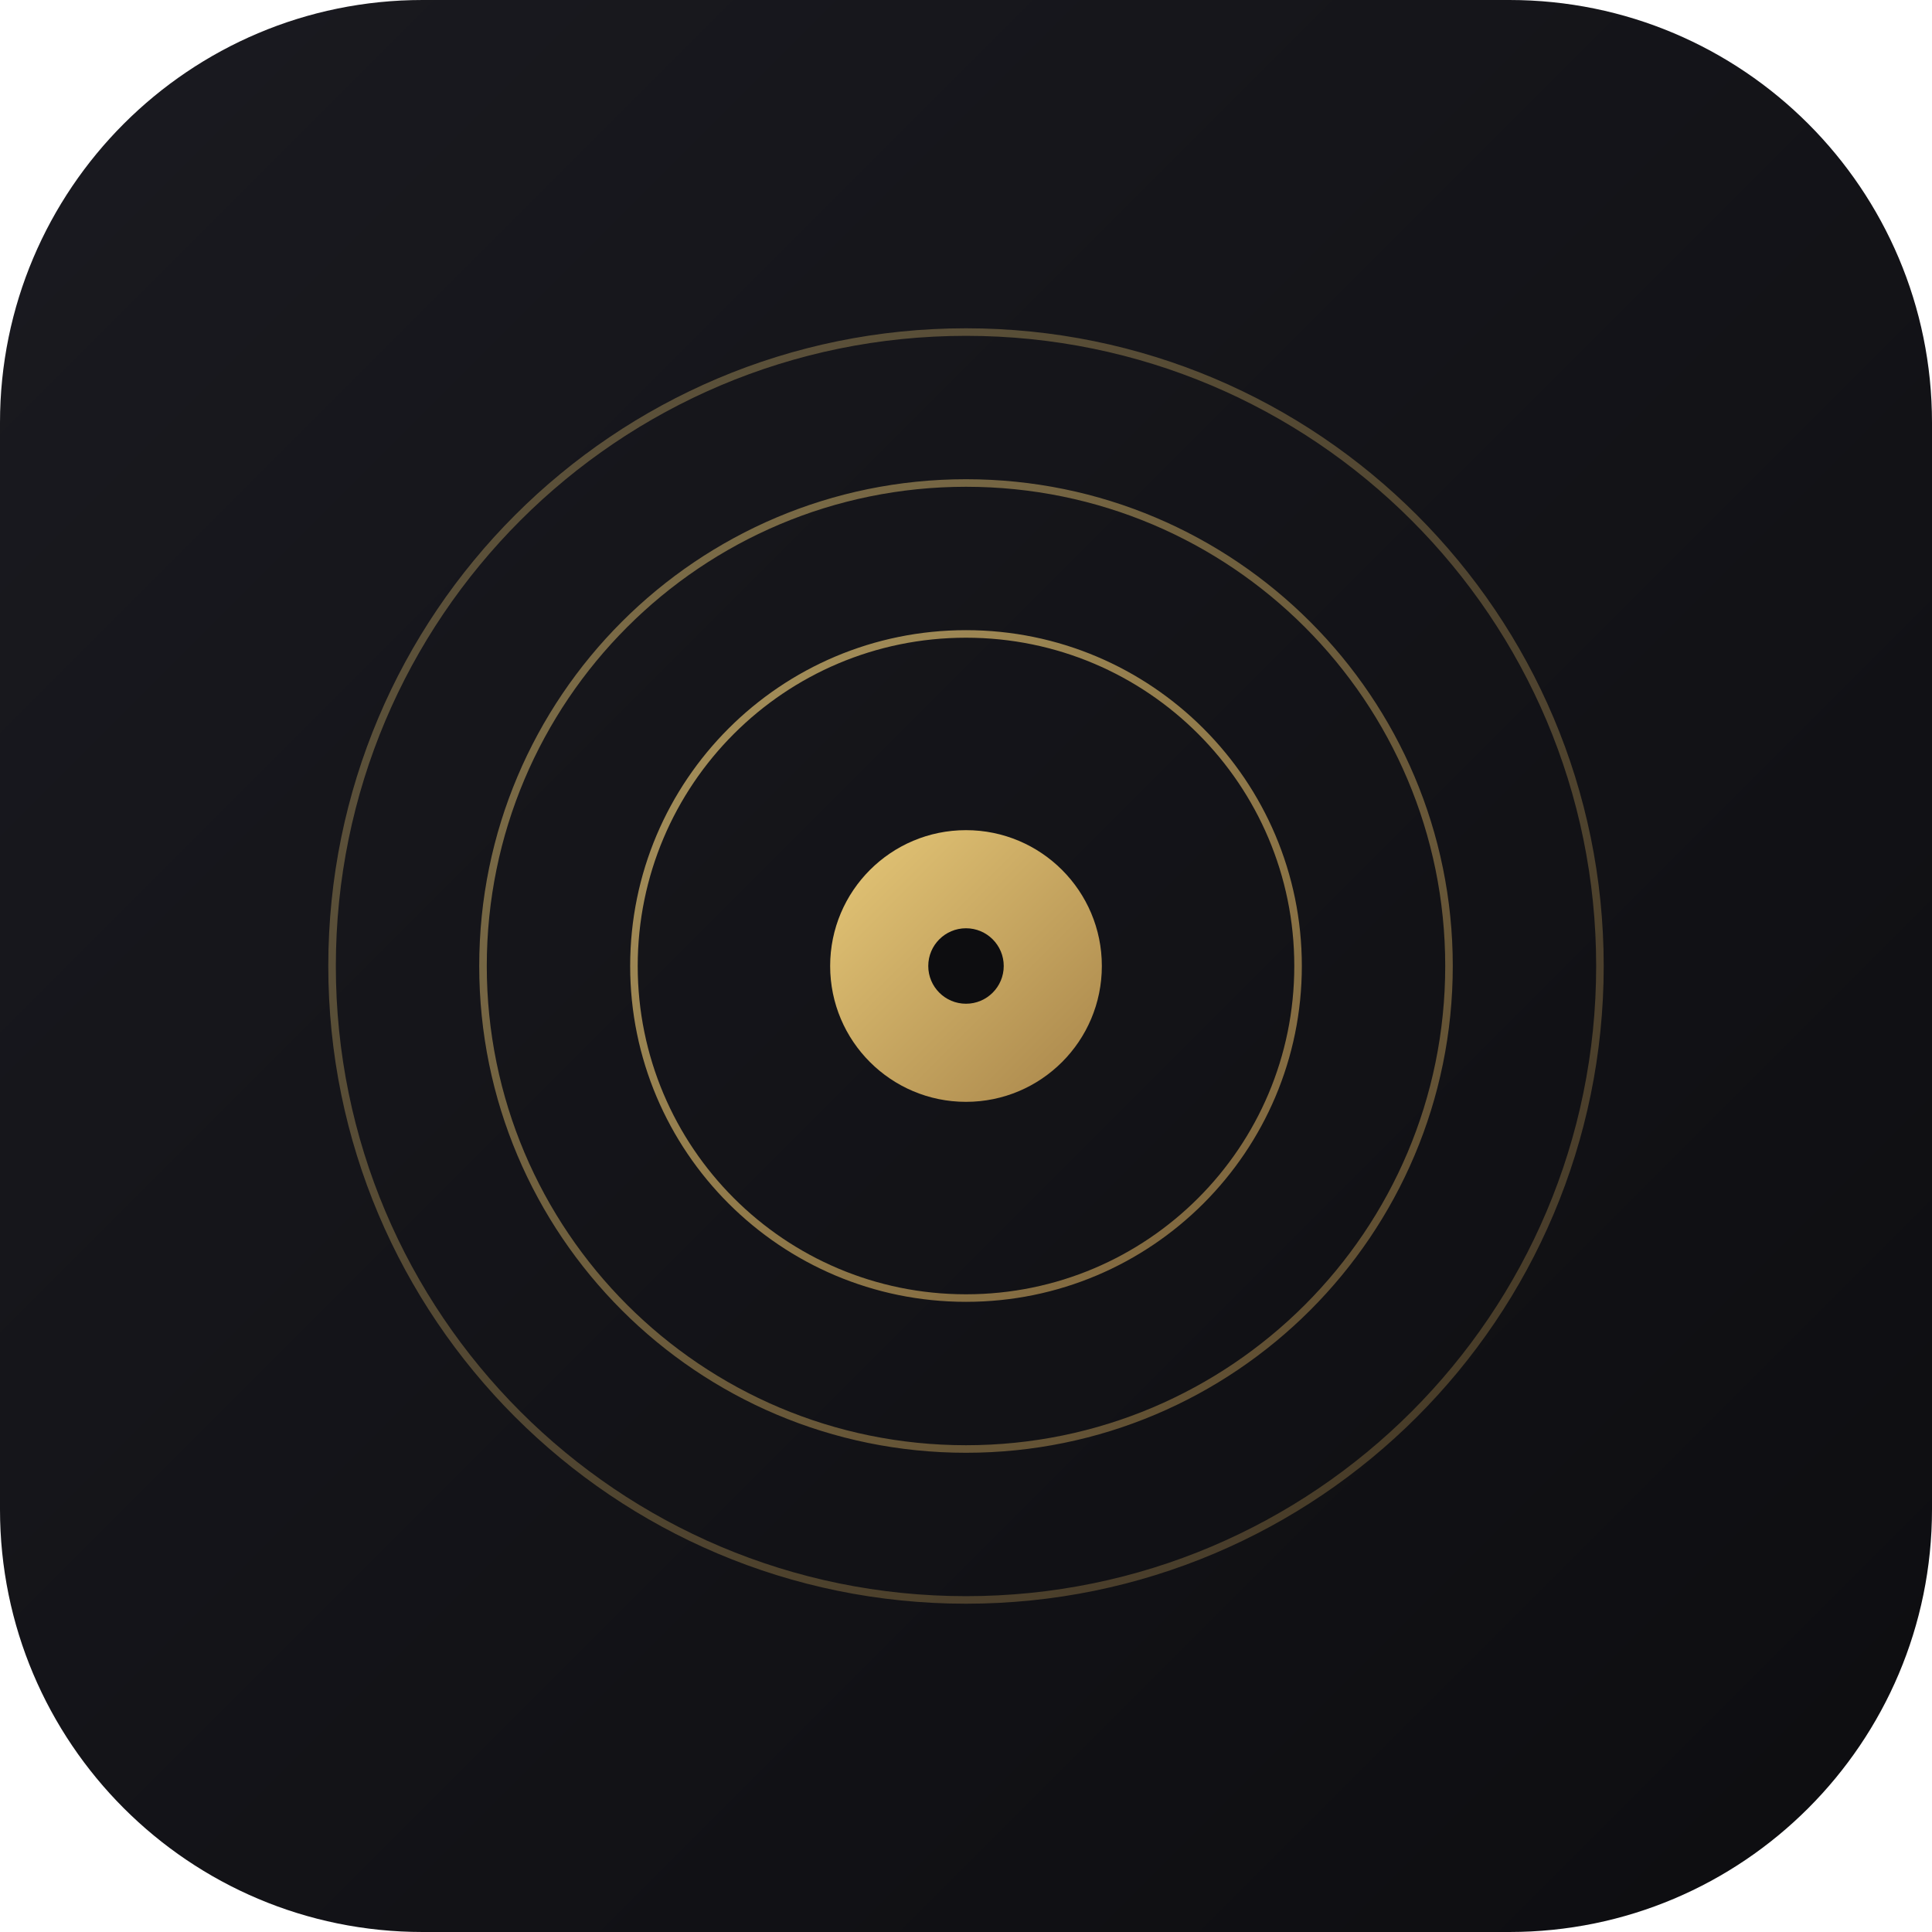
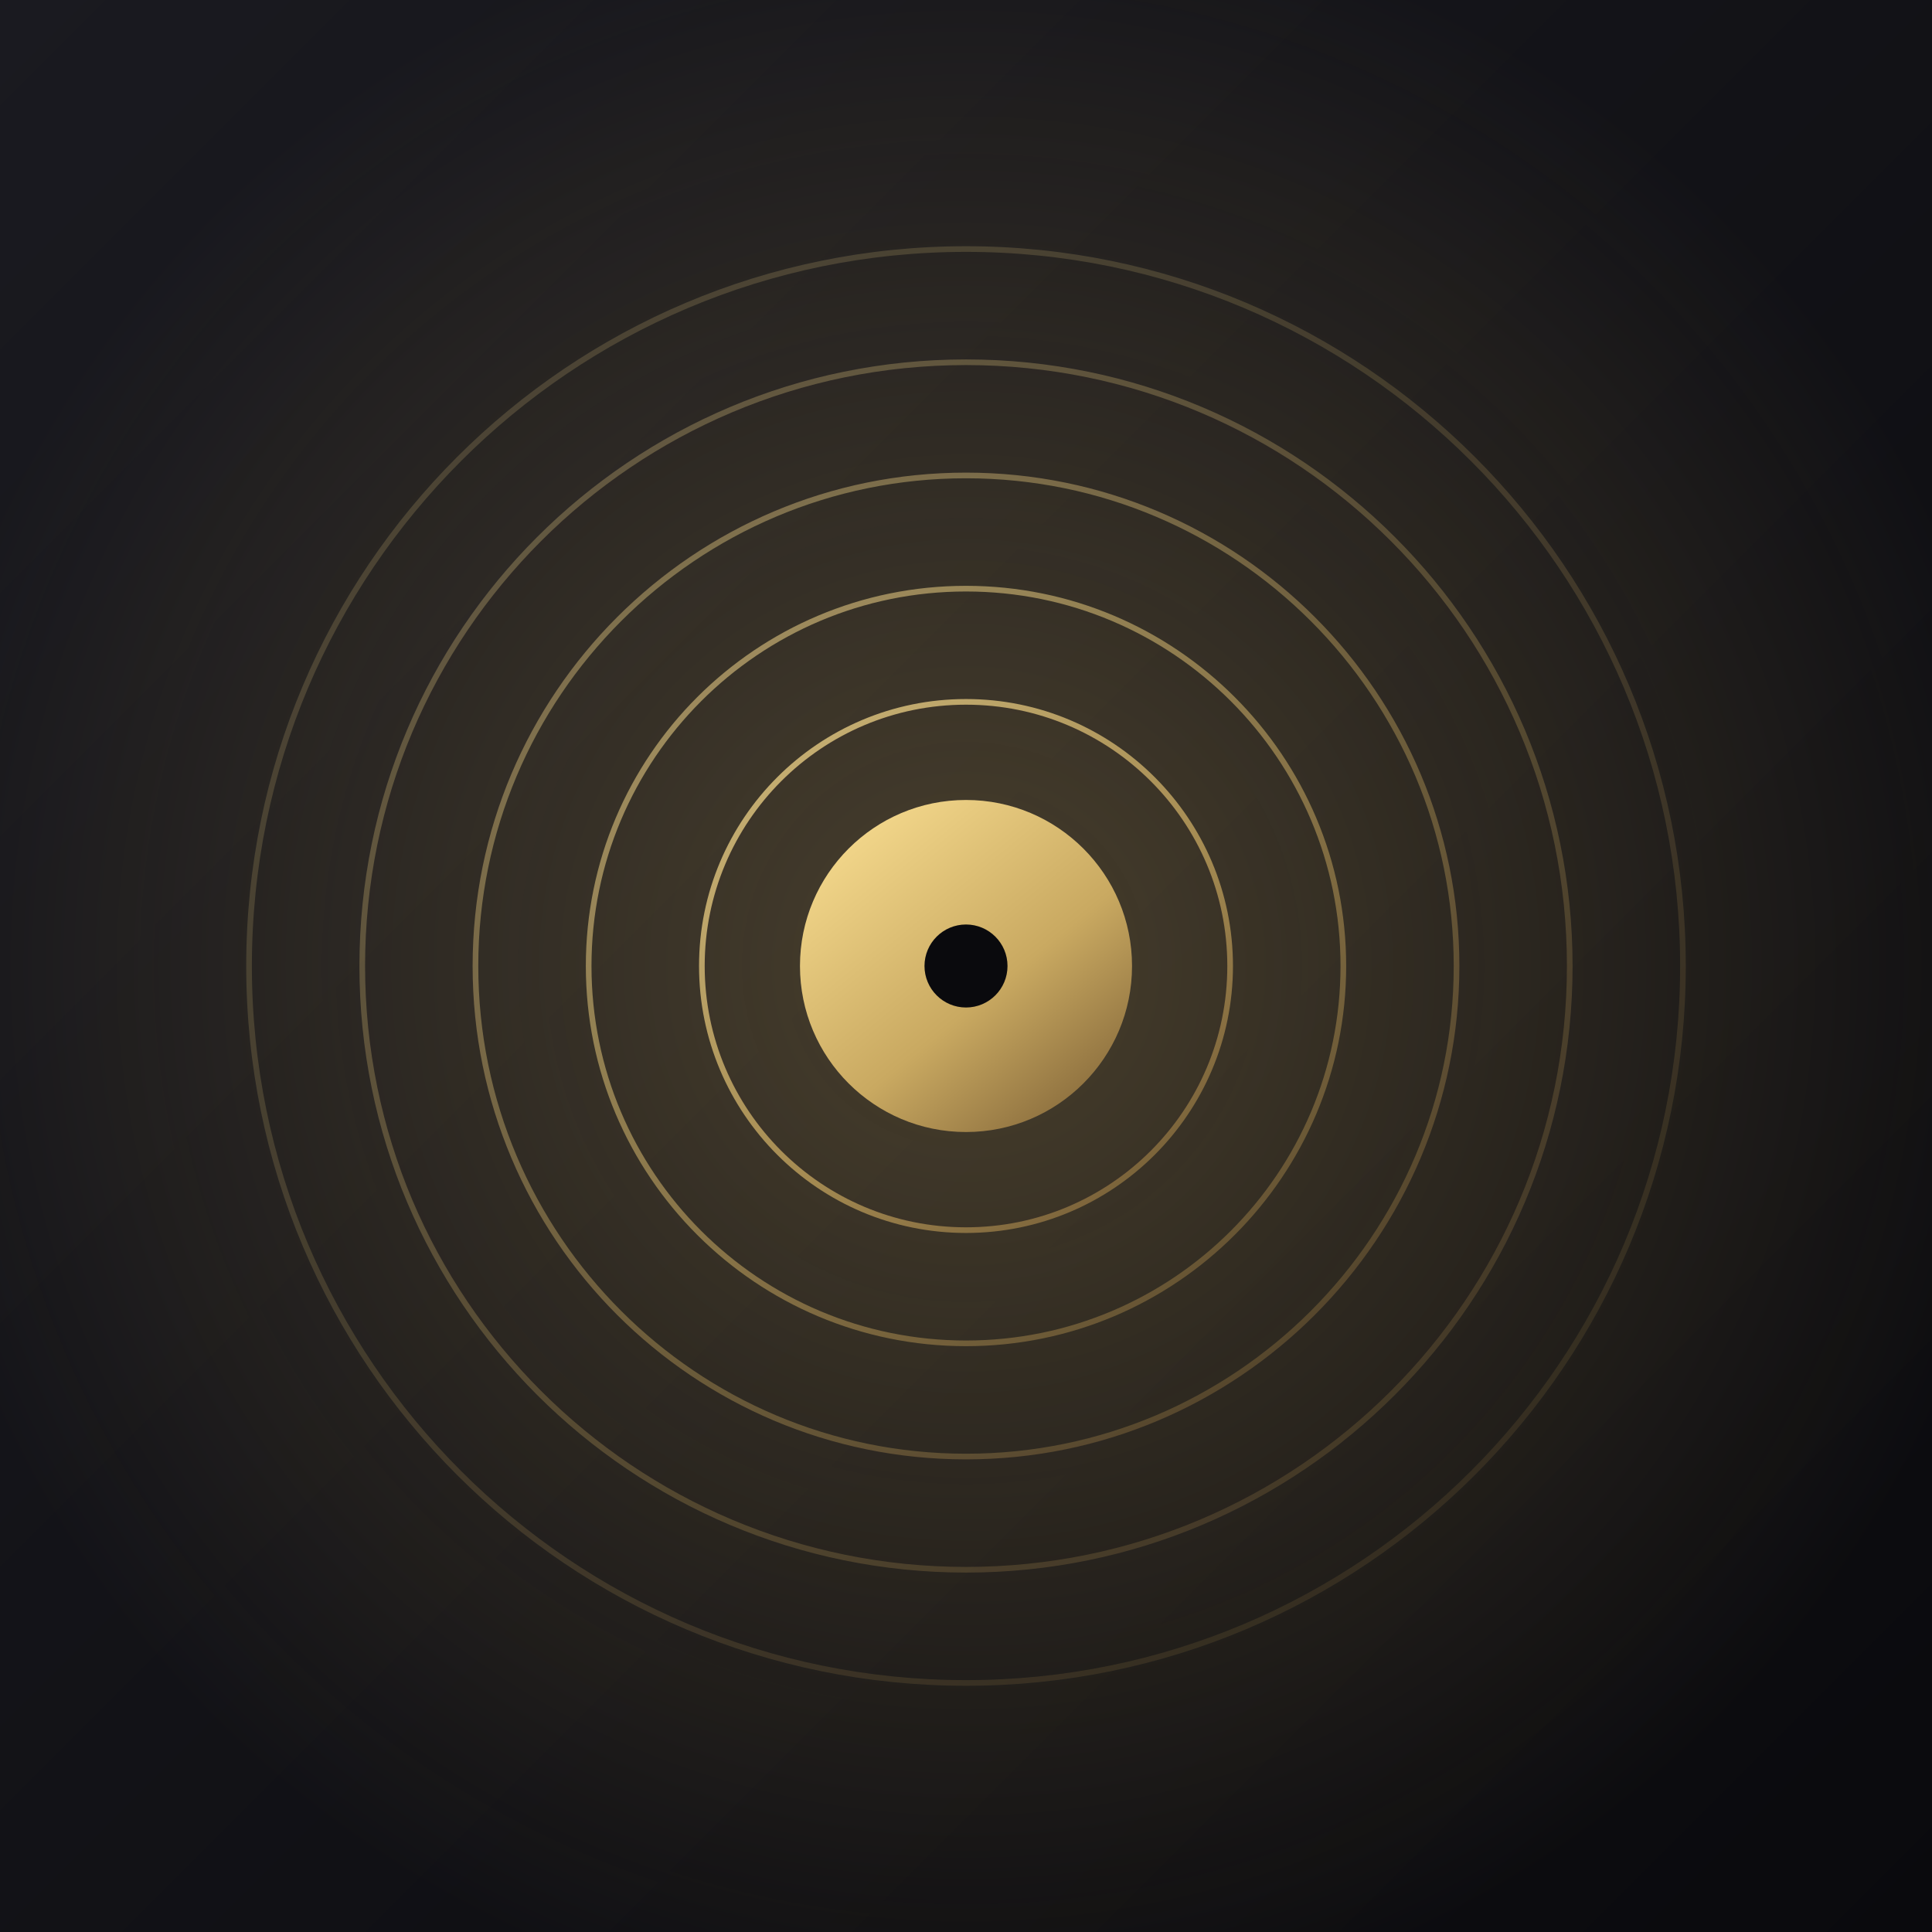
- <svg xmlns="http://www.w3.org/2000/svg" viewBox="0 0 512 512">
+ <svg xmlns="http://www.w3.org/2000/svg" viewBox="0 0 1024 1024">
  <defs>
    <linearGradient id="bg" x1="0" y1="0" x2="1" y2="1">
      <stop offset="0%" stop-color="#1a1a20" />
-       <stop offset="100%" stop-color="#0d0d10" />
+       <stop offset="100%" stop-color="#0a0a0d" />
    </linearGradient>
-     <linearGradient id="gold" x1="0" y1="0" x2="1" y2="1">
-       <stop offset="0%" stop-color="#e6c878" />
-       <stop offset="100%" stop-color="#a8854a" />
+     <linearGradient id="gold" x1="0.2" y1="0.1" x2="0.9" y2="0.95">
+       <stop offset="0%" stop-color="#f0d488" />
+       <stop offset="55%" stop-color="#c9a961" />
+       <stop offset="100%" stop-color="#85683a" />
    </linearGradient>
+     <radialGradient id="centerGlow" cx="0.5" cy="0.5" r="0.55">
+       <stop offset="0%" stop-color="rgba(201,169,97,0.30)" />
+       <stop offset="100%" stop-color="rgba(201,169,97,0)" />
+     </radialGradient>
  </defs>
-   <rect width="512" height="512" rx="112" fill="url(#bg)" />
-   <circle cx="256" cy="256" r="168" fill="none" stroke="url(#gold)" stroke-width="2" opacity="0.35" />
-   <circle cx="256" cy="256" r="128" fill="none" stroke="url(#gold)" stroke-width="2" opacity="0.5" />
-   <circle cx="256" cy="256" r="88" fill="none" stroke="url(#gold)" stroke-width="2" opacity="0.7" />
-   <circle cx="256" cy="256" r="36" fill="url(#gold)" />
-   <circle cx="256" cy="256" r="10" fill="#0d0d10" />
+   <rect width="1024" height="1024" fill="url(#bg)" />
+   <rect width="1024" height="1024" fill="url(#centerGlow)" />
+   <g fill="none" stroke="url(#gold)" stroke-width="3">
+     <circle cx="512" cy="512" r="380" opacity="0.18" />
+     <circle cx="512" cy="512" r="320" opacity="0.28" />
+     <circle cx="512" cy="512" r="260" opacity="0.40" />
+     <circle cx="512" cy="512" r="200" opacity="0.55" />
+     <circle cx="512" cy="512" r="140" opacity="0.75" />
+   </g>
+   <circle cx="512" cy="512" r="88" fill="url(#gold)" />
+   <circle cx="512" cy="512" r="22" fill="#0a0a0d" />
</svg>
